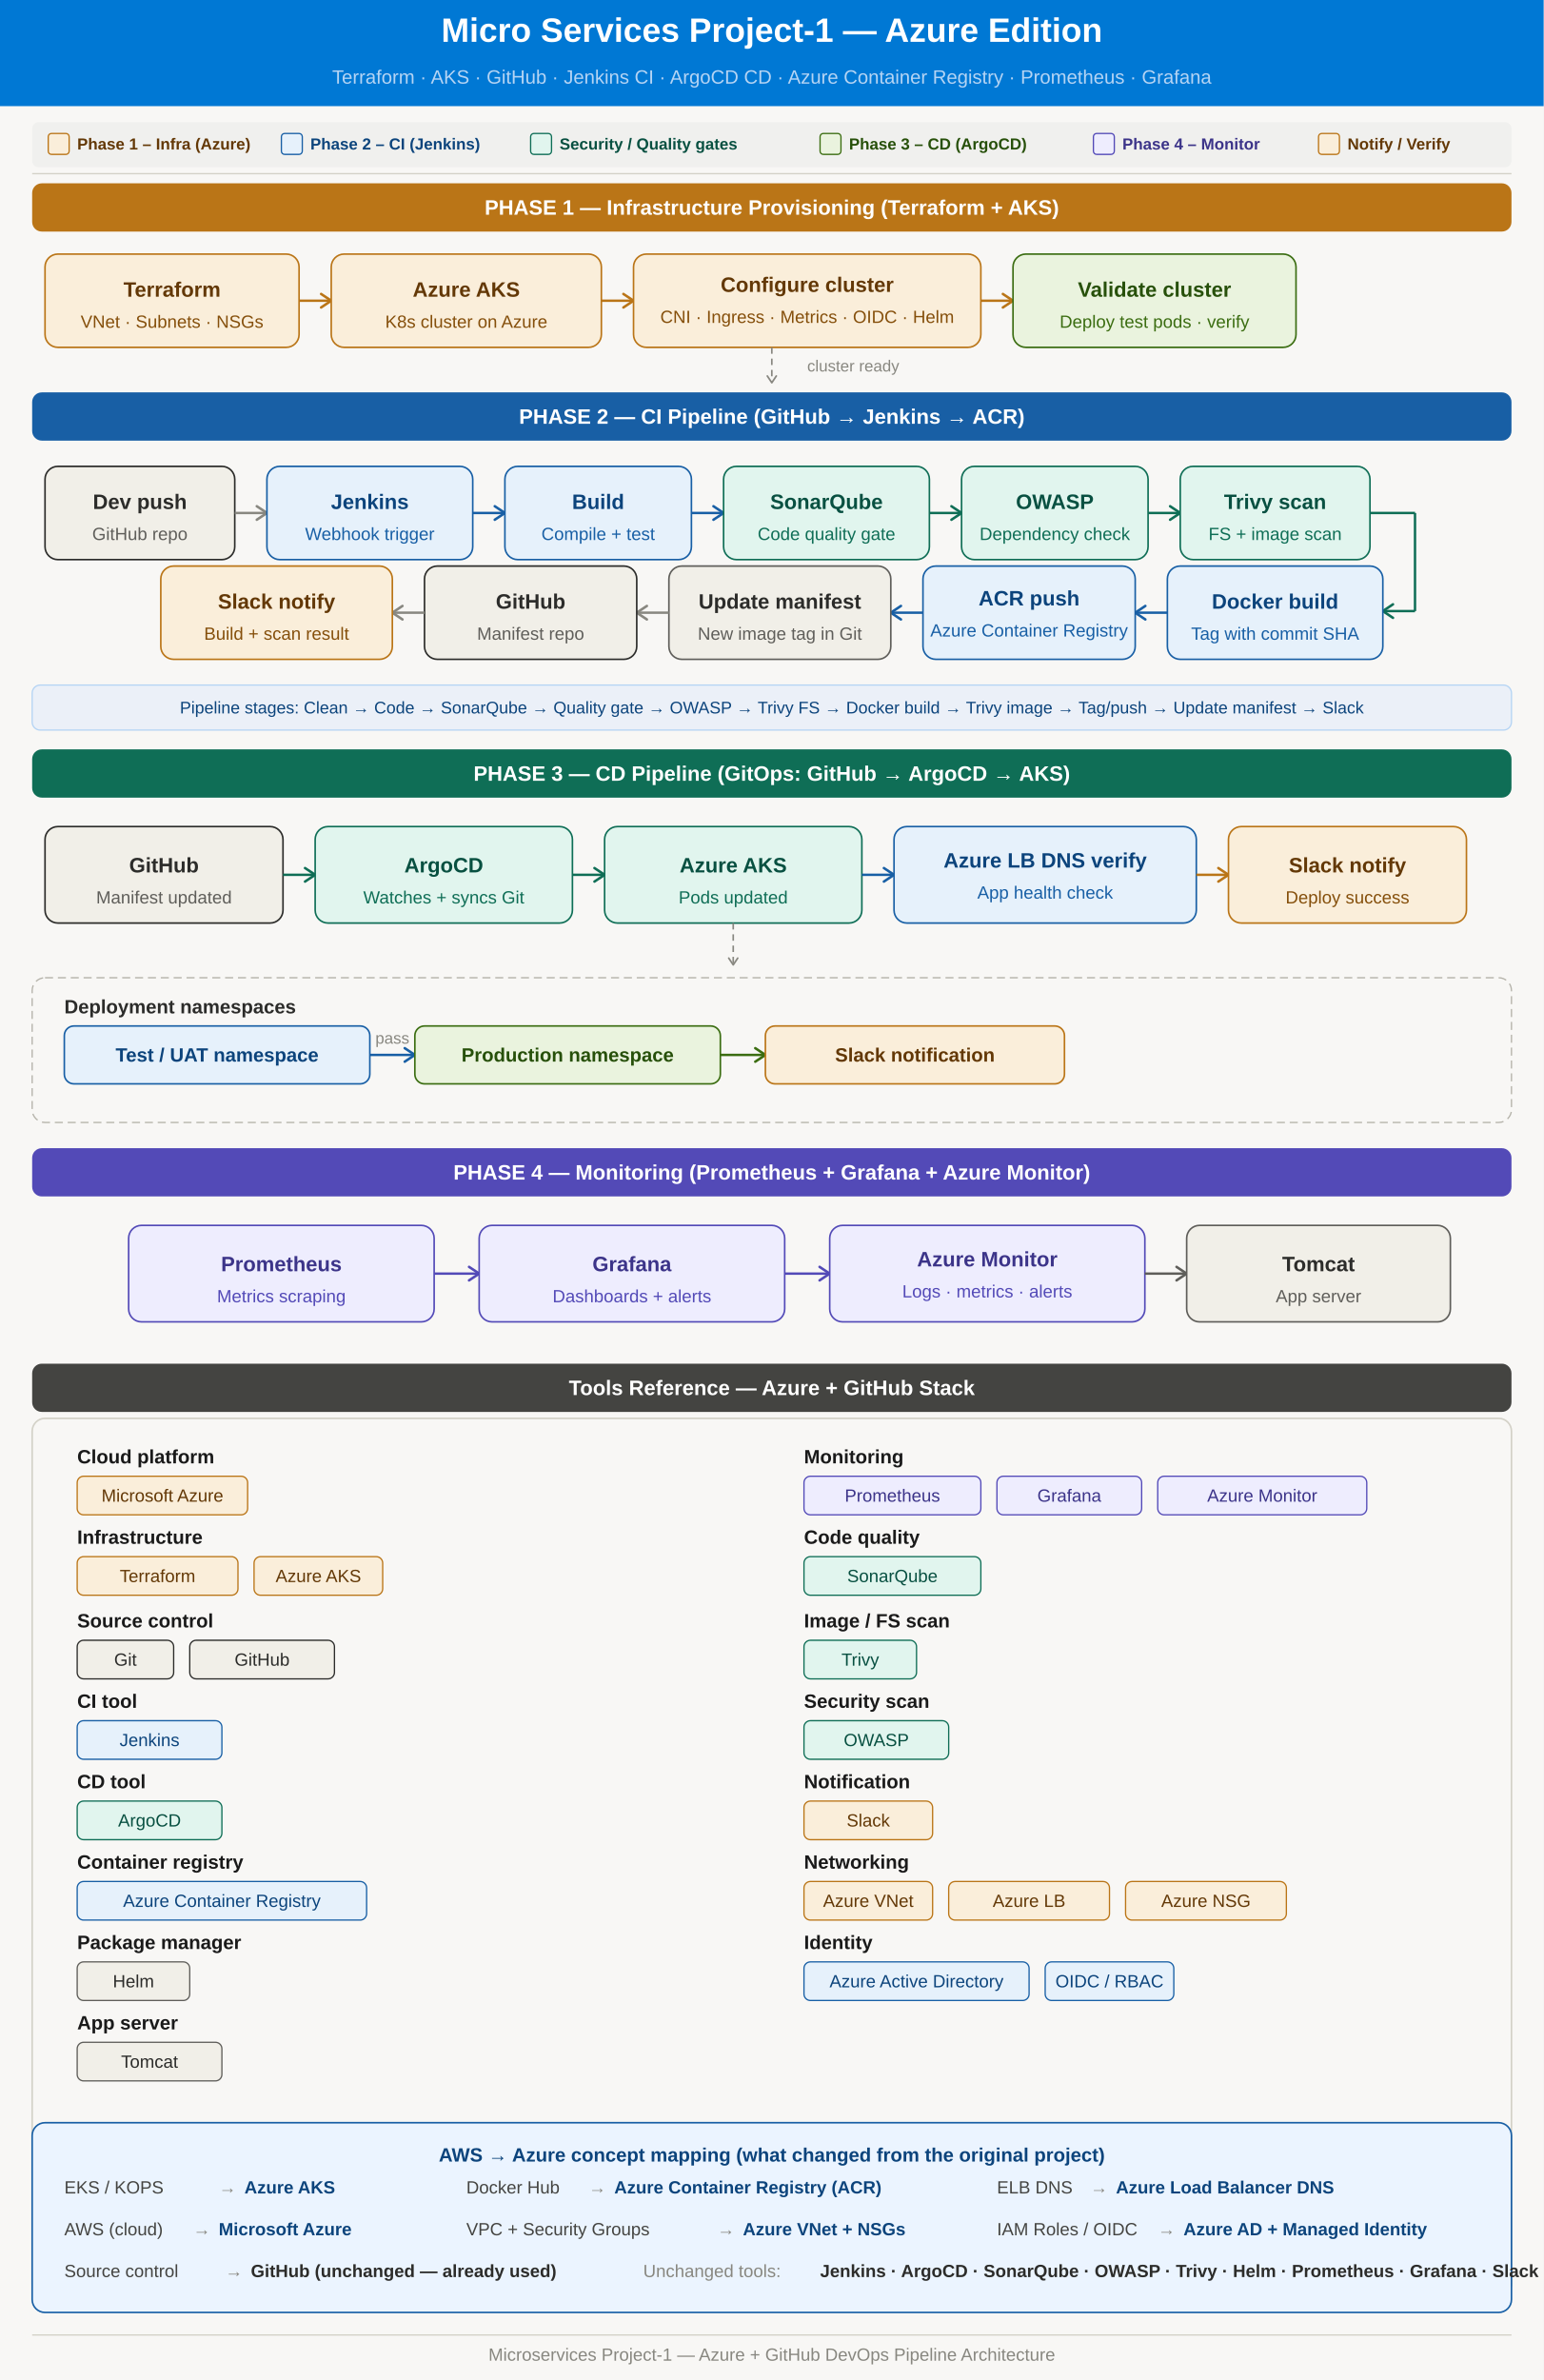
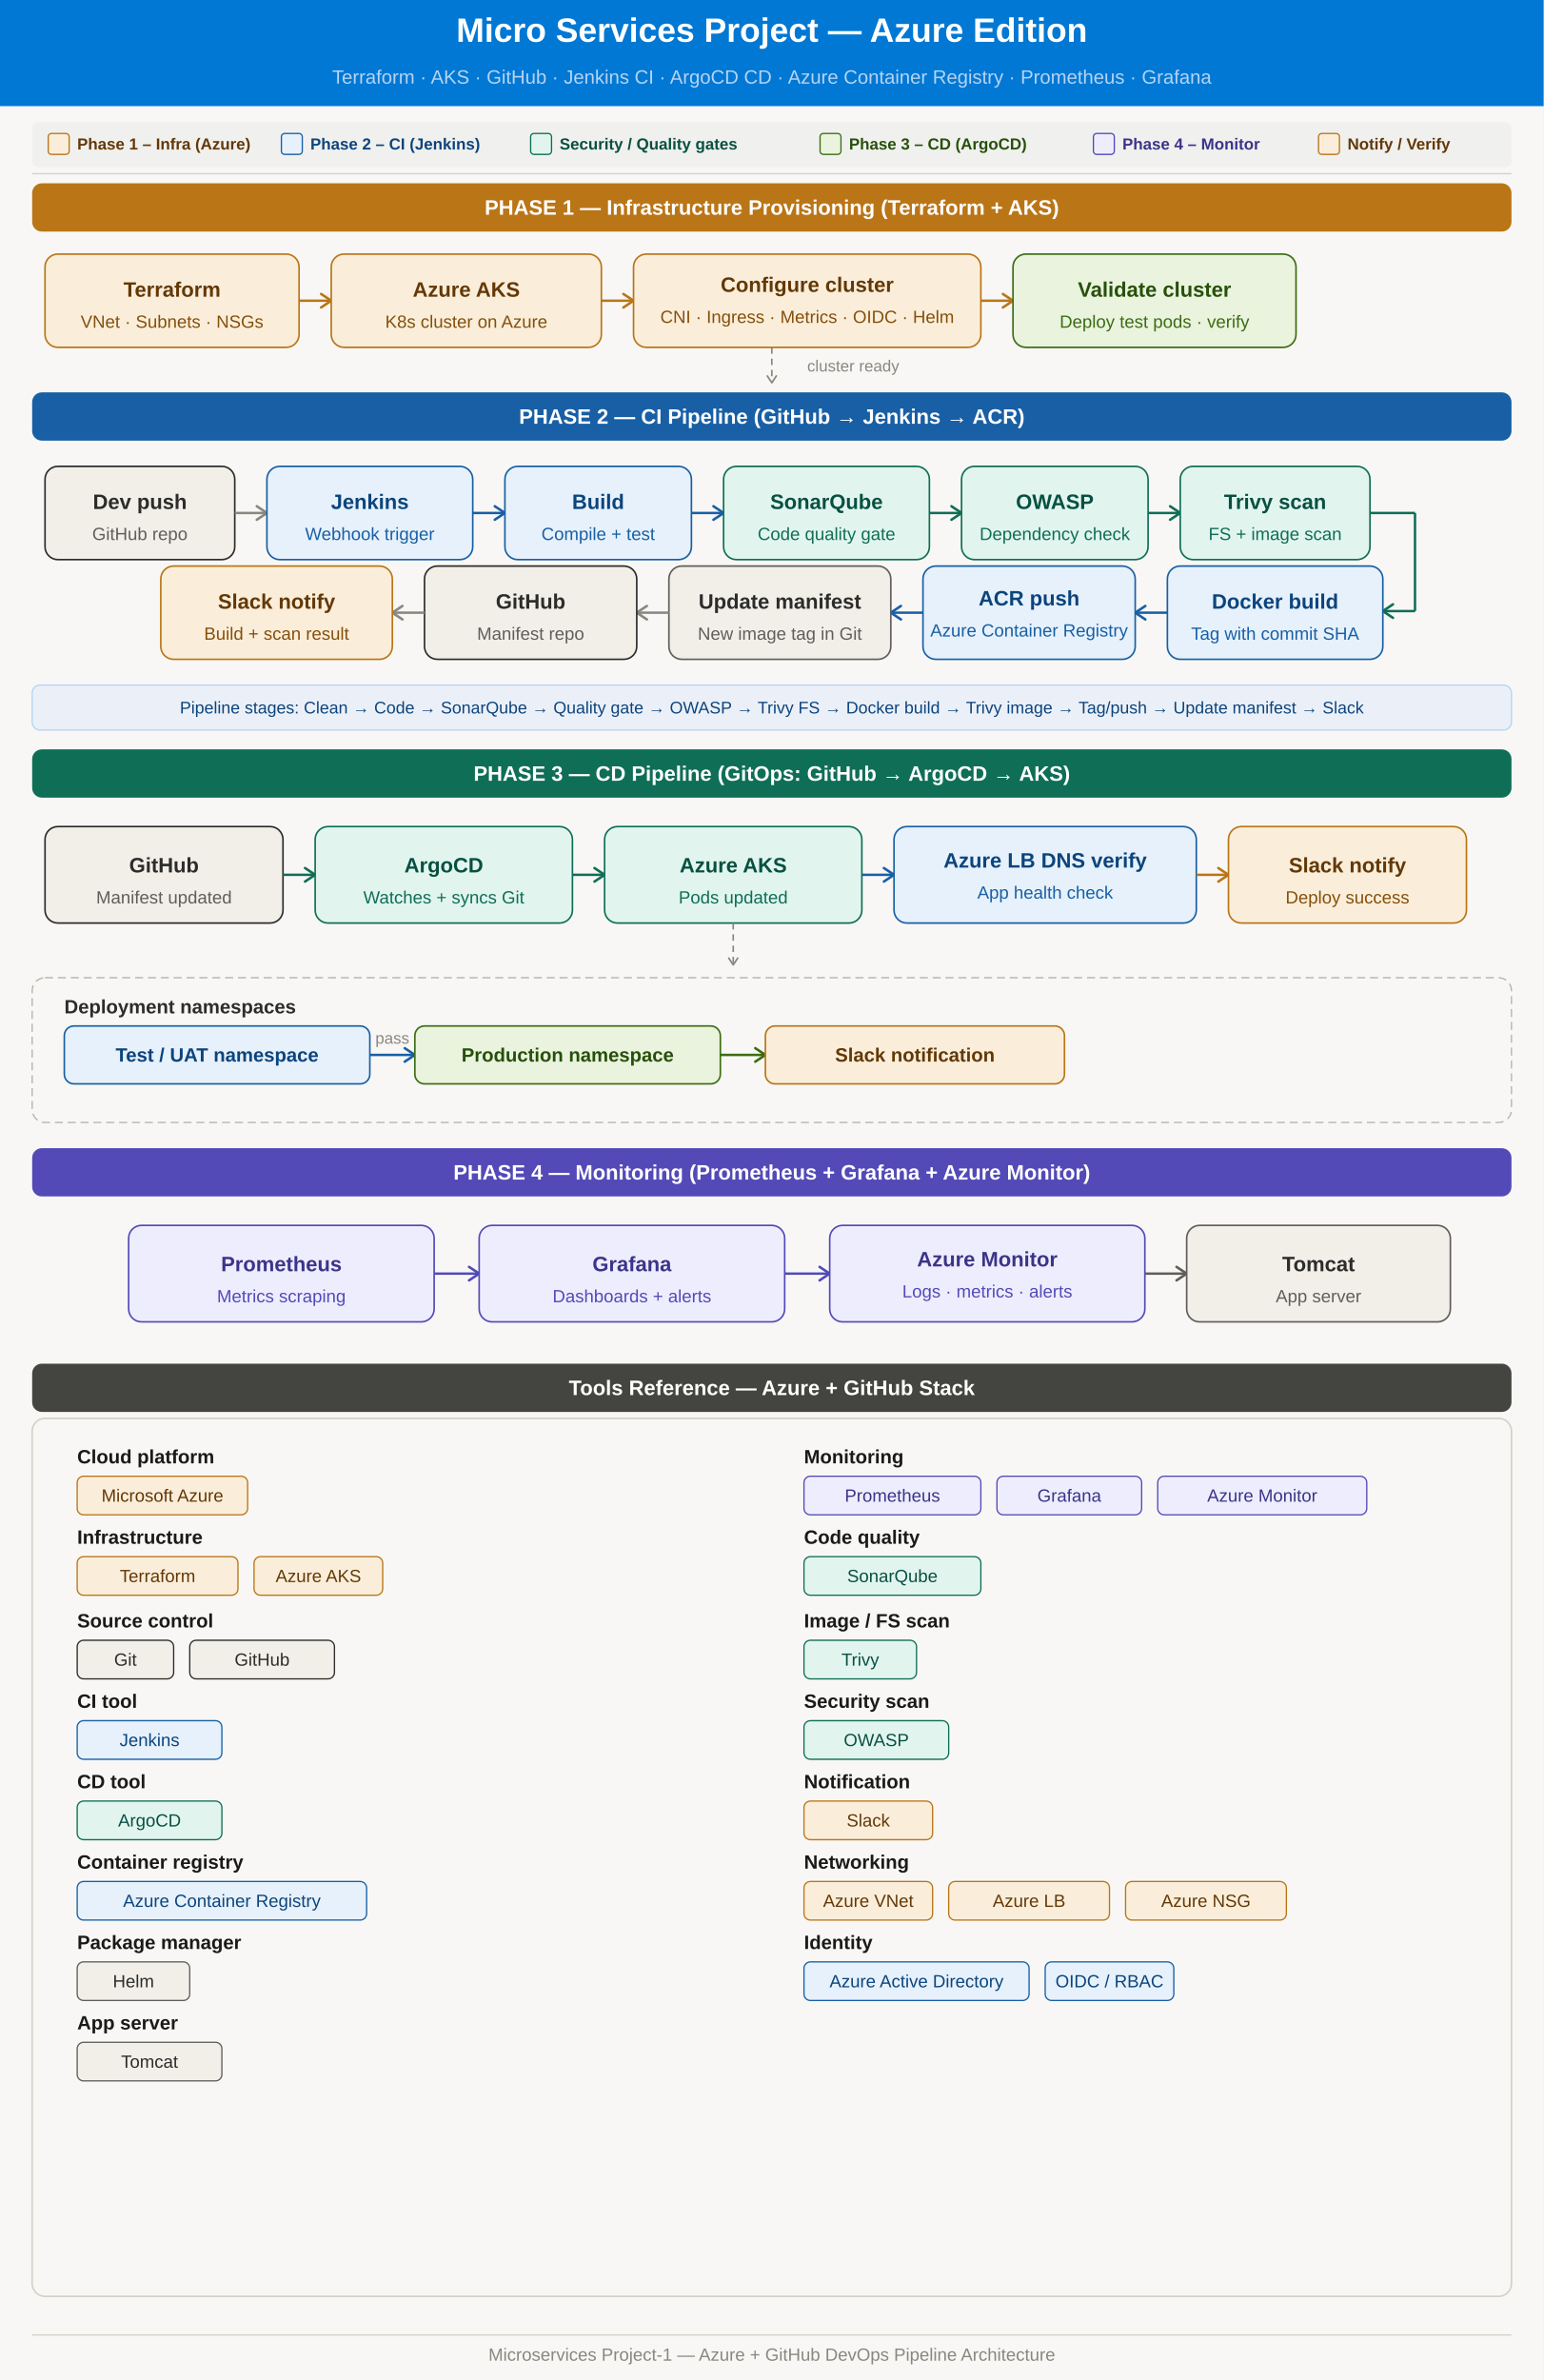
<svg xmlns="http://www.w3.org/2000/svg" width="960" height="1480" viewBox="0 0 960 1480" font-family="Segoe UI, Arial, sans-serif">
  <defs>
    <marker id="arr" viewBox="0 0 10 10" refX="8" refY="5" markerWidth="7" markerHeight="7" orient="auto-start-reverse">
      <path d="M2 1L8 5L2 9" fill="none" stroke="context-stroke" stroke-width="1.5" stroke-linecap="round" stroke-linejoin="round" />
    </marker>
  </defs>
  <rect width="960" height="1480" fill="#F8F7F5" />
  <rect x="0" y="0" width="960" height="66" fill="#0078D4" />
-   <text x="480" y="26" text-anchor="middle" font-size="21" font-weight="700" fill="#FFFFFF">Micro Services Project-1 — Azure Edition</text>
+   <text x="480" y="26" text-anchor="middle" font-size="21" font-weight="700" fill="#FFFFFF">Micro Services Project — Azure Edition</text>
  <text x="480" y="52" text-anchor="middle" font-size="12" fill="#B5D4F4">Terraform · AKS · GitHub · Jenkins CI · ArgoCD CD · Azure Container Registry · Prometheus · Grafana</text>
  <rect x="20" y="76" width="920" height="28" fill="#F0F0EE" rx="4" />
  <rect x="30" y="83" width="13" height="13" rx="2" fill="#FAEEDA" stroke="#BA7517" stroke-width="0.8" />
  <text x="48" y="93" font-size="10" font-weight="600" fill="#633806">Phase 1 – Infra (Azure)</text>
  <rect x="175" y="83" width="13" height="13" rx="2" fill="#E6F1FB" stroke="#185FA5" stroke-width="0.8" />
  <text x="193" y="93" font-size="10" font-weight="600" fill="#0C447C">Phase 2 – CI (Jenkins)</text>
  <rect x="330" y="83" width="13" height="13" rx="2" fill="#E1F5EE" stroke="#0F6E56" stroke-width="0.8" />
  <text x="348" y="93" font-size="10" font-weight="600" fill="#085041">Security / Quality gates</text>
  <rect x="510" y="83" width="13" height="13" rx="2" fill="#EAF3DE" stroke="#3B6D11" stroke-width="0.8" />
  <text x="528" y="93" font-size="10" font-weight="600" fill="#27500A">Phase 3 – CD (ArgoCD)</text>
  <rect x="680" y="83" width="13" height="13" rx="2" fill="#EEEDFE" stroke="#534AB7" stroke-width="0.8" />
  <text x="698" y="93" font-size="10" font-weight="600" fill="#3C3489">Phase 4 – Monitor</text>
  <rect x="820" y="83" width="13" height="13" rx="2" fill="#FAEEDA" stroke="#BA7517" stroke-width="0.8" />
  <text x="838" y="93" font-size="10" font-weight="600" fill="#633806">Notify / Verify</text>
  <line x1="20" y1="108" x2="940" y2="108" stroke="#D3D1C7" stroke-width="0.8" />
  <rect x="20" y="114" width="920" height="30" rx="6" fill="#BA7517" />
  <text x="480" y="129" text-anchor="middle" font-size="13" font-weight="700" fill="#FFFFFF" dominant-baseline="central">PHASE 1 — Infrastructure Provisioning  (Terraform + AKS)</text>
  <rect x="28" y="158" width="158" height="58" rx="8" fill="#FAEEDA" stroke="#BA7517" stroke-width="1" />
  <text x="107" y="180" text-anchor="middle" font-size="13" font-weight="700" fill="#633806" dominant-baseline="central">Terraform</text>
  <text x="107" y="200" text-anchor="middle" font-size="11" fill="#854F0B" dominant-baseline="central">VNet · Subnets · NSGs</text>
  <line x1="186" y1="187" x2="206" y2="187" stroke="#BA7517" stroke-width="1.5" marker-end="url(#arr)" />
  <rect x="206" y="158" width="168" height="58" rx="8" fill="#FAEEDA" stroke="#BA7517" stroke-width="1" />
  <text x="290" y="180" text-anchor="middle" font-size="13" font-weight="700" fill="#633806" dominant-baseline="central">Azure AKS</text>
  <text x="290" y="200" text-anchor="middle" font-size="11" fill="#854F0B" dominant-baseline="central">K8s cluster on Azure</text>
  <line x1="374" y1="187" x2="394" y2="187" stroke="#BA7517" stroke-width="1.5" marker-end="url(#arr)" />
  <rect x="394" y="158" width="216" height="58" rx="8" fill="#FAEEDA" stroke="#BA7517" stroke-width="1" />
  <text x="502" y="177" text-anchor="middle" font-size="13" font-weight="700" fill="#633806" dominant-baseline="central">Configure cluster</text>
  <text x="502" y="197" text-anchor="middle" font-size="11" fill="#854F0B" dominant-baseline="central">CNI · Ingress · Metrics · OIDC · Helm</text>
  <line x1="610" y1="187" x2="630" y2="187" stroke="#BA7517" stroke-width="1.5" marker-end="url(#arr)" />
  <rect x="630" y="158" width="176" height="58" rx="8" fill="#EAF3DE" stroke="#3B6D11" stroke-width="1" />
  <text x="718" y="180" text-anchor="middle" font-size="13" font-weight="700" fill="#27500A" dominant-baseline="central">Validate cluster</text>
  <text x="718" y="200" text-anchor="middle" font-size="11" fill="#3B6D11" dominant-baseline="central">Deploy test pods · verify</text>
  <line x1="480" y1="216" x2="480" y2="238" stroke="#888780" stroke-width="1" stroke-dasharray="4 3" marker-end="url(#arr)" />
  <text x="502" y="231" font-size="10" fill="#888780">cluster ready</text>
  <rect x="20" y="244" width="920" height="30" rx="6" fill="#185FA5" />
  <text x="480" y="259" text-anchor="middle" font-size="13" font-weight="700" fill="#FFFFFF" dominant-baseline="central">PHASE 2 — CI Pipeline  (GitHub → Jenkins → ACR)</text>
  <rect x="28" y="290" width="118" height="58" rx="8" fill="#F1EFE8" stroke="#2C2C2A" stroke-width="1" />
  <text x="87" y="312" text-anchor="middle" font-size="13" font-weight="700" fill="#2C2C2A" dominant-baseline="central">Dev push</text>
  <text x="87" y="332" text-anchor="middle" font-size="11" fill="#5F5E5A" dominant-baseline="central">GitHub repo</text>
  <line x1="146" y1="319" x2="166" y2="319" stroke="#888780" stroke-width="1.5" marker-end="url(#arr)" />
  <rect x="166" y="290" width="128" height="58" rx="8" fill="#E6F1FB" stroke="#185FA5" stroke-width="1" />
  <text x="230" y="312" text-anchor="middle" font-size="13" font-weight="700" fill="#0C447C" dominant-baseline="central">Jenkins</text>
  <text x="230" y="332" text-anchor="middle" font-size="11" fill="#185FA5" dominant-baseline="central">Webhook trigger</text>
  <line x1="294" y1="319" x2="314" y2="319" stroke="#185FA5" stroke-width="1.5" marker-end="url(#arr)" />
  <rect x="314" y="290" width="116" height="58" rx="8" fill="#E6F1FB" stroke="#185FA5" stroke-width="1" />
  <text x="372" y="312" text-anchor="middle" font-size="13" font-weight="700" fill="#0C447C" dominant-baseline="central">Build</text>
  <text x="372" y="332" text-anchor="middle" font-size="11" fill="#185FA5" dominant-baseline="central">Compile + test</text>
  <line x1="430" y1="319" x2="450" y2="319" stroke="#185FA5" stroke-width="1.5" marker-end="url(#arr)" />
  <rect x="450" y="290" width="128" height="58" rx="8" fill="#E1F5EE" stroke="#0F6E56" stroke-width="1" />
  <text x="514" y="312" text-anchor="middle" font-size="13" font-weight="700" fill="#085041" dominant-baseline="central">SonarQube</text>
  <text x="514" y="332" text-anchor="middle" font-size="11" fill="#0F6E56" dominant-baseline="central">Code quality gate</text>
  <line x1="578" y1="319" x2="598" y2="319" stroke="#0F6E56" stroke-width="1.5" marker-end="url(#arr)" />
  <rect x="598" y="290" width="116" height="58" rx="8" fill="#E1F5EE" stroke="#0F6E56" stroke-width="1" />
  <text x="656" y="312" text-anchor="middle" font-size="13" font-weight="700" fill="#085041" dominant-baseline="central">OWASP</text>
  <text x="656" y="332" text-anchor="middle" font-size="11" fill="#0F6E56" dominant-baseline="central">Dependency check</text>
  <line x1="714" y1="319" x2="734" y2="319" stroke="#0F6E56" stroke-width="1.5" marker-end="url(#arr)" />
  <rect x="734" y="290" width="118" height="58" rx="8" fill="#E1F5EE" stroke="#0F6E56" stroke-width="1" />
  <text x="793" y="312" text-anchor="middle" font-size="13" font-weight="700" fill="#085041" dominant-baseline="central">Trivy scan</text>
  <text x="793" y="332" text-anchor="middle" font-size="11" fill="#0F6E56" dominant-baseline="central">FS + image scan</text>
  <line x1="852" y1="319" x2="880" y2="319" stroke="#0F6E56" stroke-width="1.5" />
  <line x1="880" y1="319" x2="880" y2="380" stroke="#0F6E56" stroke-width="1.5" />
  <line x1="880" y1="380" x2="860" y2="380" stroke="#0F6E56" stroke-width="1.5" marker-end="url(#arr)" />
  <rect x="726" y="352" width="134" height="58" rx="8" fill="#E6F1FB" stroke="#185FA5" stroke-width="1" />
  <text x="793" y="374" text-anchor="middle" font-size="13" font-weight="700" fill="#0C447C" dominant-baseline="central">Docker build</text>
  <text x="793" y="394" text-anchor="middle" font-size="11" fill="#185FA5" dominant-baseline="central">Tag with commit SHA</text>
  <line x1="726" y1="381" x2="706" y2="381" stroke="#185FA5" stroke-width="1.5" marker-end="url(#arr)" />
  <rect x="574" y="352" width="132" height="58" rx="8" fill="#E6F1FB" stroke="#185FA5" stroke-width="1" />
  <text x="640" y="372" text-anchor="middle" font-size="13" font-weight="700" fill="#0C447C" dominant-baseline="central">ACR push</text>
  <text x="640" y="392" text-anchor="middle" font-size="11" fill="#185FA5" dominant-baseline="central">Azure Container Registry</text>
  <line x1="574" y1="381" x2="554" y2="381" stroke="#185FA5" stroke-width="1.5" marker-end="url(#arr)" />
  <rect x="416" y="352" width="138" height="58" rx="8" fill="#F1EFE8" stroke="#5F5E5A" stroke-width="1" />
  <text x="485" y="374" text-anchor="middle" font-size="13" font-weight="700" fill="#2C2C2A" dominant-baseline="central">Update manifest</text>
  <text x="485" y="394" text-anchor="middle" font-size="11" fill="#5F5E5A" dominant-baseline="central">New image tag in Git</text>
  <line x1="416" y1="381" x2="396" y2="381" stroke="#888780" stroke-width="1.5" marker-end="url(#arr)" />
  <rect x="264" y="352" width="132" height="58" rx="8" fill="#F1EFE8" stroke="#2C2C2A" stroke-width="1" />
  <text x="330" y="374" text-anchor="middle" font-size="13" font-weight="700" fill="#2C2C2A" dominant-baseline="central">GitHub</text>
  <text x="330" y="394" text-anchor="middle" font-size="11" fill="#5F5E5A" dominant-baseline="central">Manifest repo</text>
  <line x1="264" y1="381" x2="244" y2="381" stroke="#888780" stroke-width="1.5" marker-end="url(#arr)" />
  <rect x="100" y="352" width="144" height="58" rx="8" fill="#FAEEDA" stroke="#BA7517" stroke-width="1" />
  <text x="172" y="374" text-anchor="middle" font-size="13" font-weight="700" fill="#633806" dominant-baseline="central">Slack notify</text>
  <text x="172" y="394" text-anchor="middle" font-size="11" fill="#854F0B" dominant-baseline="central">Build + scan result</text>
  <rect x="20" y="426" width="920" height="28" rx="5" fill="#EBF0F8" stroke="#B5D4F4" stroke-width="0.8" />
  <text x="480" y="440" text-anchor="middle" font-size="10.5" fill="#0C447C" dominant-baseline="central">Pipeline stages: Clean → Code → SonarQube → Quality gate → OWASP → Trivy FS → Docker build → Trivy image → Tag/push → Update manifest → Slack</text>
  <rect x="20" y="466" width="920" height="30" rx="6" fill="#0F6E56" />
  <text x="480" y="481" text-anchor="middle" font-size="13" font-weight="700" fill="#FFFFFF" dominant-baseline="central">PHASE 3 — CD Pipeline  (GitOps: GitHub → ArgoCD → AKS)</text>
  <rect x="28" y="514" width="148" height="60" rx="8" fill="#F1EFE8" stroke="#2C2C2A" stroke-width="1" />
  <text x="102" y="538" text-anchor="middle" font-size="13" font-weight="700" fill="#2C2C2A" dominant-baseline="central">GitHub</text>
  <text x="102" y="558" text-anchor="middle" font-size="11" fill="#5F5E5A" dominant-baseline="central">Manifest updated</text>
  <line x1="176" y1="544" x2="196" y2="544" stroke="#0F6E56" stroke-width="1.5" marker-end="url(#arr)" />
  <rect x="196" y="514" width="160" height="60" rx="8" fill="#E1F5EE" stroke="#0F6E56" stroke-width="1" />
  <text x="276" y="538" text-anchor="middle" font-size="13" font-weight="700" fill="#085041" dominant-baseline="central">ArgoCD</text>
  <text x="276" y="558" text-anchor="middle" font-size="11" fill="#0F6E56" dominant-baseline="central">Watches + syncs Git</text>
  <line x1="356" y1="544" x2="376" y2="544" stroke="#0F6E56" stroke-width="1.5" marker-end="url(#arr)" />
  <rect x="376" y="514" width="160" height="60" rx="8" fill="#E1F5EE" stroke="#0F6E56" stroke-width="1" />
  <text x="456" y="538" text-anchor="middle" font-size="13" font-weight="700" fill="#085041" dominant-baseline="central">Azure AKS</text>
  <text x="456" y="558" text-anchor="middle" font-size="11" fill="#0F6E56" dominant-baseline="central">Pods updated</text>
  <line x1="536" y1="544" x2="556" y2="544" stroke="#185FA5" stroke-width="1.5" marker-end="url(#arr)" />
  <rect x="556" y="514" width="188" height="60" rx="8" fill="#E6F1FB" stroke="#185FA5" stroke-width="1" />
  <text x="650" y="535" text-anchor="middle" font-size="13" font-weight="700" fill="#0C447C" dominant-baseline="central">Azure LB DNS verify</text>
  <text x="650" y="555" text-anchor="middle" font-size="11" fill="#185FA5" dominant-baseline="central">App health check</text>
  <line x1="744" y1="544" x2="764" y2="544" stroke="#BA7517" stroke-width="1.5" marker-end="url(#arr)" />
  <rect x="764" y="514" width="148" height="60" rx="8" fill="#FAEEDA" stroke="#BA7517" stroke-width="1" />
  <text x="838" y="538" text-anchor="middle" font-size="13" font-weight="700" fill="#633806" dominant-baseline="central">Slack notify</text>
  <text x="838" y="558" text-anchor="middle" font-size="11" fill="#854F0B" dominant-baseline="central">Deploy success</text>
  <line x1="456" y1="574" x2="456" y2="600" stroke="#888780" stroke-width="1" stroke-dasharray="4 3" marker-end="url(#arr)" />
  <rect x="20" y="608" width="920" height="90" rx="8" fill="none" stroke="#B4B2A9" stroke-width="0.8" stroke-dasharray="5 3" />
  <text x="40" y="626" font-size="12" font-weight="700" fill="#2C2C2A" dominant-baseline="central">Deployment namespaces</text>
  <rect x="40" y="638" width="190" height="36" rx="6" fill="#E6F1FB" stroke="#185FA5" stroke-width="1" />
  <text x="135" y="656" text-anchor="middle" font-size="12" font-weight="600" fill="#0C447C" dominant-baseline="central">Test / UAT namespace</text>
  <line x1="230" y1="656" x2="258" y2="656" stroke="#185FA5" stroke-width="1.5" marker-end="url(#arr)" />
  <text x="244" y="649" text-anchor="middle" font-size="10" fill="#888780">pass</text>
  <rect x="258" y="638" width="190" height="36" rx="6" fill="#EAF3DE" stroke="#3B6D11" stroke-width="1" />
  <text x="353" y="656" text-anchor="middle" font-size="12" font-weight="600" fill="#27500A" dominant-baseline="central">Production namespace</text>
  <line x1="448" y1="656" x2="476" y2="656" stroke="#3B6D11" stroke-width="1.5" marker-end="url(#arr)" />
  <rect x="476" y="638" width="186" height="36" rx="6" fill="#FAEEDA" stroke="#BA7517" stroke-width="1" />
  <text x="569" y="656" text-anchor="middle" font-size="12" font-weight="600" fill="#633806" dominant-baseline="central">Slack notification</text>
  <rect x="20" y="714" width="920" height="30" rx="6" fill="#534AB7" />
  <text x="480" y="729" text-anchor="middle" font-size="13" font-weight="700" fill="#FFFFFF" dominant-baseline="central">PHASE 4 — Monitoring  (Prometheus + Grafana + Azure Monitor)</text>
  <rect x="80" y="762" width="190" height="60" rx="8" fill="#EEEDFE" stroke="#534AB7" stroke-width="1" />
  <text x="175" y="786" text-anchor="middle" font-size="13" font-weight="700" fill="#3C3489" dominant-baseline="central">Prometheus</text>
  <text x="175" y="806" text-anchor="middle" font-size="11" fill="#534AB7" dominant-baseline="central">Metrics scraping</text>
  <line x1="270" y1="792" x2="298" y2="792" stroke="#534AB7" stroke-width="1.5" marker-end="url(#arr)" />
  <rect x="298" y="762" width="190" height="60" rx="8" fill="#EEEDFE" stroke="#534AB7" stroke-width="1" />
  <text x="393" y="786" text-anchor="middle" font-size="13" font-weight="700" fill="#3C3489" dominant-baseline="central">Grafana</text>
  <text x="393" y="806" text-anchor="middle" font-size="11" fill="#534AB7" dominant-baseline="central">Dashboards + alerts</text>
  <line x1="488" y1="792" x2="516" y2="792" stroke="#534AB7" stroke-width="1.5" marker-end="url(#arr)" />
  <rect x="516" y="762" width="196" height="60" rx="8" fill="#EEEDFE" stroke="#534AB7" stroke-width="1" />
  <text x="614" y="783" text-anchor="middle" font-size="13" font-weight="700" fill="#3C3489" dominant-baseline="central">Azure Monitor</text>
  <text x="614" y="803" text-anchor="middle" font-size="11" fill="#534AB7" dominant-baseline="central">Logs · metrics · alerts</text>
  <line x1="712" y1="792" x2="738" y2="792" stroke="#5F5E5A" stroke-width="1.5" marker-end="url(#arr)" />
  <rect x="738" y="762" width="164" height="60" rx="8" fill="#F1EFE8" stroke="#5F5E5A" stroke-width="1" />
  <text x="820" y="786" text-anchor="middle" font-size="13" font-weight="700" fill="#2C2C2A" dominant-baseline="central">Tomcat</text>
  <text x="820" y="806" text-anchor="middle" font-size="11" fill="#5F5E5A" dominant-baseline="central">App server</text>
  <rect x="20" y="848" width="920" height="30" rx="6" fill="#444441" />
  <text x="480" y="863" text-anchor="middle" font-size="13" font-weight="700" fill="#FFFFFF" dominant-baseline="central">Tools Reference — Azure + GitHub Stack</text>
  <rect x="20" y="882" width="920" height="546" rx="8" fill="none" stroke="#D3D1C7" stroke-width="1" />
  <text x="48" y="910" font-size="12" font-weight="700" fill="#1a1a1a">Cloud platform</text>
  <rect x="48" y="918" width="106" height="24" rx="4" fill="#FAEEDA" stroke="#BA7517" stroke-width="0.8" />
  <text x="101" y="930" text-anchor="middle" font-size="11" fill="#633806" dominant-baseline="central">Microsoft Azure</text>
  <text x="48" y="960" font-size="12" font-weight="700" fill="#1a1a1a">Infrastructure</text>
  <rect x="48" y="968" width="100" height="24" rx="4" fill="#FAEEDA" stroke="#BA7517" stroke-width="0.8" />
  <text x="98" y="980" text-anchor="middle" font-size="11" fill="#633806" dominant-baseline="central">Terraform</text>
  <rect x="158" y="968" width="80" height="24" rx="4" fill="#FAEEDA" stroke="#BA7517" stroke-width="0.8" />
  <text x="198" y="980" text-anchor="middle" font-size="11" fill="#633806" dominant-baseline="central">Azure AKS</text>
  <text x="48" y="1012" font-size="12" font-weight="700" fill="#1a1a1a">Source control</text>
  <rect x="48" y="1020" width="60" height="24" rx="4" fill="#F1EFE8" stroke="#2C2C2A" stroke-width="0.8" />
  <text x="78" y="1032" text-anchor="middle" font-size="11" fill="#2C2C2A" dominant-baseline="central">Git</text>
  <rect x="118" y="1020" width="90" height="24" rx="4" fill="#F1EFE8" stroke="#2C2C2A" stroke-width="0.8" />
  <text x="163" y="1032" text-anchor="middle" font-size="11" fill="#2C2C2A" dominant-baseline="central">GitHub</text>
  <text x="48" y="1062" font-size="12" font-weight="700" fill="#1a1a1a">CI tool</text>
  <rect x="48" y="1070" width="90" height="24" rx="4" fill="#E6F1FB" stroke="#185FA5" stroke-width="0.8" />
  <text x="93" y="1082" text-anchor="middle" font-size="11" fill="#0C447C" dominant-baseline="central">Jenkins</text>
  <text x="48" y="1112" font-size="12" font-weight="700" fill="#1a1a1a">CD tool</text>
  <rect x="48" y="1120" width="90" height="24" rx="4" fill="#E1F5EE" stroke="#0F6E56" stroke-width="0.8" />
  <text x="93" y="1132" text-anchor="middle" font-size="11" fill="#085041" dominant-baseline="central">ArgoCD</text>
  <text x="48" y="1162" font-size="12" font-weight="700" fill="#1a1a1a">Container registry</text>
  <rect x="48" y="1170" width="180" height="24" rx="4" fill="#E6F1FB" stroke="#185FA5" stroke-width="0.8" />
  <text x="138" y="1182" text-anchor="middle" font-size="11" fill="#0C447C" dominant-baseline="central">Azure Container Registry</text>
  <text x="48" y="1212" font-size="12" font-weight="700" fill="#1a1a1a">Package manager</text>
  <rect x="48" y="1220" width="70" height="24" rx="4" fill="#F1EFE8" stroke="#5F5E5A" stroke-width="0.8" />
  <text x="83" y="1232" text-anchor="middle" font-size="11" fill="#2C2C2A" dominant-baseline="central">Helm</text>
  <text x="48" y="1262" font-size="12" font-weight="700" fill="#1a1a1a">App server</text>
  <rect x="48" y="1270" width="90" height="24" rx="4" fill="#F1EFE8" stroke="#5F5E5A" stroke-width="0.8" />
  <text x="93" y="1282" text-anchor="middle" font-size="11" fill="#2C2C2A" dominant-baseline="central">Tomcat</text>
  <text x="500" y="910" font-size="12" font-weight="700" fill="#1a1a1a">Monitoring</text>
  <rect x="500" y="918" width="110" height="24" rx="4" fill="#EEEDFE" stroke="#534AB7" stroke-width="0.8" />
  <text x="555" y="930" text-anchor="middle" font-size="11" fill="#3C3489" dominant-baseline="central">Prometheus</text>
  <rect x="620" y="918" width="90" height="24" rx="4" fill="#EEEDFE" stroke="#534AB7" stroke-width="0.8" />
  <text x="665" y="930" text-anchor="middle" font-size="11" fill="#3C3489" dominant-baseline="central">Grafana</text>
  <rect x="720" y="918" width="130" height="24" rx="4" fill="#EEEDFE" stroke="#534AB7" stroke-width="0.8" />
  <text x="785" y="930" text-anchor="middle" font-size="11" fill="#3C3489" dominant-baseline="central">Azure Monitor</text>
  <text x="500" y="960" font-size="12" font-weight="700" fill="#1a1a1a">Code quality</text>
  <rect x="500" y="968" width="110" height="24" rx="4" fill="#E1F5EE" stroke="#0F6E56" stroke-width="0.8" />
  <text x="555" y="980" text-anchor="middle" font-size="11" fill="#085041" dominant-baseline="central">SonarQube</text>
  <text x="500" y="1012" font-size="12" font-weight="700" fill="#1a1a1a">Image / FS scan</text>
  <rect x="500" y="1020" width="70" height="24" rx="4" fill="#E1F5EE" stroke="#0F6E56" stroke-width="0.8" />
  <text x="535" y="1032" text-anchor="middle" font-size="11" fill="#085041" dominant-baseline="central">Trivy</text>
  <text x="500" y="1062" font-size="12" font-weight="700" fill="#1a1a1a">Security scan</text>
  <rect x="500" y="1070" width="90" height="24" rx="4" fill="#E1F5EE" stroke="#0F6E56" stroke-width="0.8" />
  <text x="545" y="1082" text-anchor="middle" font-size="11" fill="#085041" dominant-baseline="central">OWASP</text>
  <text x="500" y="1112" font-size="12" font-weight="700" fill="#1a1a1a">Notification</text>
  <rect x="500" y="1120" width="80" height="24" rx="4" fill="#FAEEDA" stroke="#BA7517" stroke-width="0.8" />
  <text x="540" y="1132" text-anchor="middle" font-size="11" fill="#633806" dominant-baseline="central">Slack</text>
  <text x="500" y="1162" font-size="12" font-weight="700" fill="#1a1a1a">Networking</text>
  <rect x="500" y="1170" width="80" height="24" rx="4" fill="#FAEEDA" stroke="#BA7517" stroke-width="0.8" />
  <text x="540" y="1182" text-anchor="middle" font-size="11" fill="#633806" dominant-baseline="central">Azure VNet</text>
  <rect x="590" y="1170" width="100" height="24" rx="4" fill="#FAEEDA" stroke="#BA7517" stroke-width="0.8" />
  <text x="640" y="1182" text-anchor="middle" font-size="11" fill="#633806" dominant-baseline="central">Azure LB</text>
  <rect x="700" y="1170" width="100" height="24" rx="4" fill="#FAEEDA" stroke="#BA7517" stroke-width="0.8" />
  <text x="750" y="1182" text-anchor="middle" font-size="11" fill="#633806" dominant-baseline="central">Azure NSG</text>
  <text x="500" y="1212" font-size="12" font-weight="700" fill="#1a1a1a">Identity</text>
  <rect x="500" y="1220" width="140" height="24" rx="4" fill="#E6F1FB" stroke="#185FA5" stroke-width="0.8" />
  <text x="570" y="1232" text-anchor="middle" font-size="11" fill="#0C447C" dominant-baseline="central">Azure Active Directory</text>
  <rect x="650" y="1220" width="80" height="24" rx="4" fill="#E6F1FB" stroke="#185FA5" stroke-width="0.8" />
  <text x="690" y="1232" text-anchor="middle" font-size="11" fill="#0C447C" dominant-baseline="central">OIDC / RBAC</text>
-   <rect x="20" y="1320" width="920" height="118" rx="8" fill="#EBF4FF" stroke="#185FA5" stroke-width="1" />
-   <text x="480" y="1340" text-anchor="middle" font-size="12" font-weight="700" fill="#0C447C" dominant-baseline="central">AWS → Azure concept mapping (what changed from the original project)</text>
-   <text x="40" y="1364" font-size="11" fill="#444441">EKS / KOPS</text>
-   <text x="136" y="1364" font-size="11" fill="#888780">→</text>
-   <text x="152" y="1364" font-size="11" font-weight="600" fill="#0C447C">Azure AKS</text>
-   <text x="290" y="1364" font-size="11" fill="#444441">Docker Hub</text>
-   <text x="366" y="1364" font-size="11" fill="#888780">→</text>
-   <text x="382" y="1364" font-size="11" font-weight="600" fill="#0C447C">Azure Container Registry (ACR)</text>
-   <text x="620" y="1364" font-size="11" fill="#444441">ELB DNS</text>
-   <text x="678" y="1364" font-size="11" fill="#888780">→</text>
-   <text x="694" y="1364" font-size="11" font-weight="600" fill="#0C447C">Azure Load Balancer DNS</text>
-   <text x="40" y="1390" font-size="11" fill="#444441">AWS (cloud)</text>
-   <text x="120" y="1390" font-size="11" fill="#888780">→</text>
-   <text x="136" y="1390" font-size="11" font-weight="600" fill="#0C447C">Microsoft Azure</text>
-   <text x="290" y="1390" font-size="11" fill="#444441">VPC + Security Groups</text>
-   <text x="446" y="1390" font-size="11" fill="#888780">→</text>
-   <text x="462" y="1390" font-size="11" font-weight="600" fill="#0C447C">Azure VNet + NSGs</text>
-   <text x="620" y="1390" font-size="11" fill="#444441">IAM Roles / OIDC</text>
-   <text x="720" y="1390" font-size="11" fill="#888780">→</text>
-   <text x="736" y="1390" font-size="11" font-weight="600" fill="#0C447C">Azure AD + Managed Identity</text>
-   <text x="40" y="1416" font-size="11" fill="#444441">Source control</text>
-   <text x="140" y="1416" font-size="11" fill="#888780">→</text>
-   <text x="156" y="1416" font-size="11" font-weight="600" fill="#2C2C2A">GitHub  (unchanged — already used)</text>
-   <text x="400" y="1416" font-size="11" fill="#888780">Unchanged tools:</text>
-   <text x="510" y="1416" font-size="11" font-weight="600" fill="#2C2C2A">Jenkins · ArgoCD · SonarQube · OWASP · Trivy · Helm · Prometheus · Grafana · Slack · Tomcat</text>
  <line x1="20" y1="1452" x2="940" y2="1452" stroke="#D3D1C7" stroke-width="0.8" />
  <text x="480" y="1468" text-anchor="middle" font-size="11" fill="#888780">Microservices Project-1 — Azure + GitHub DevOps Pipeline Architecture</text>
</svg>
